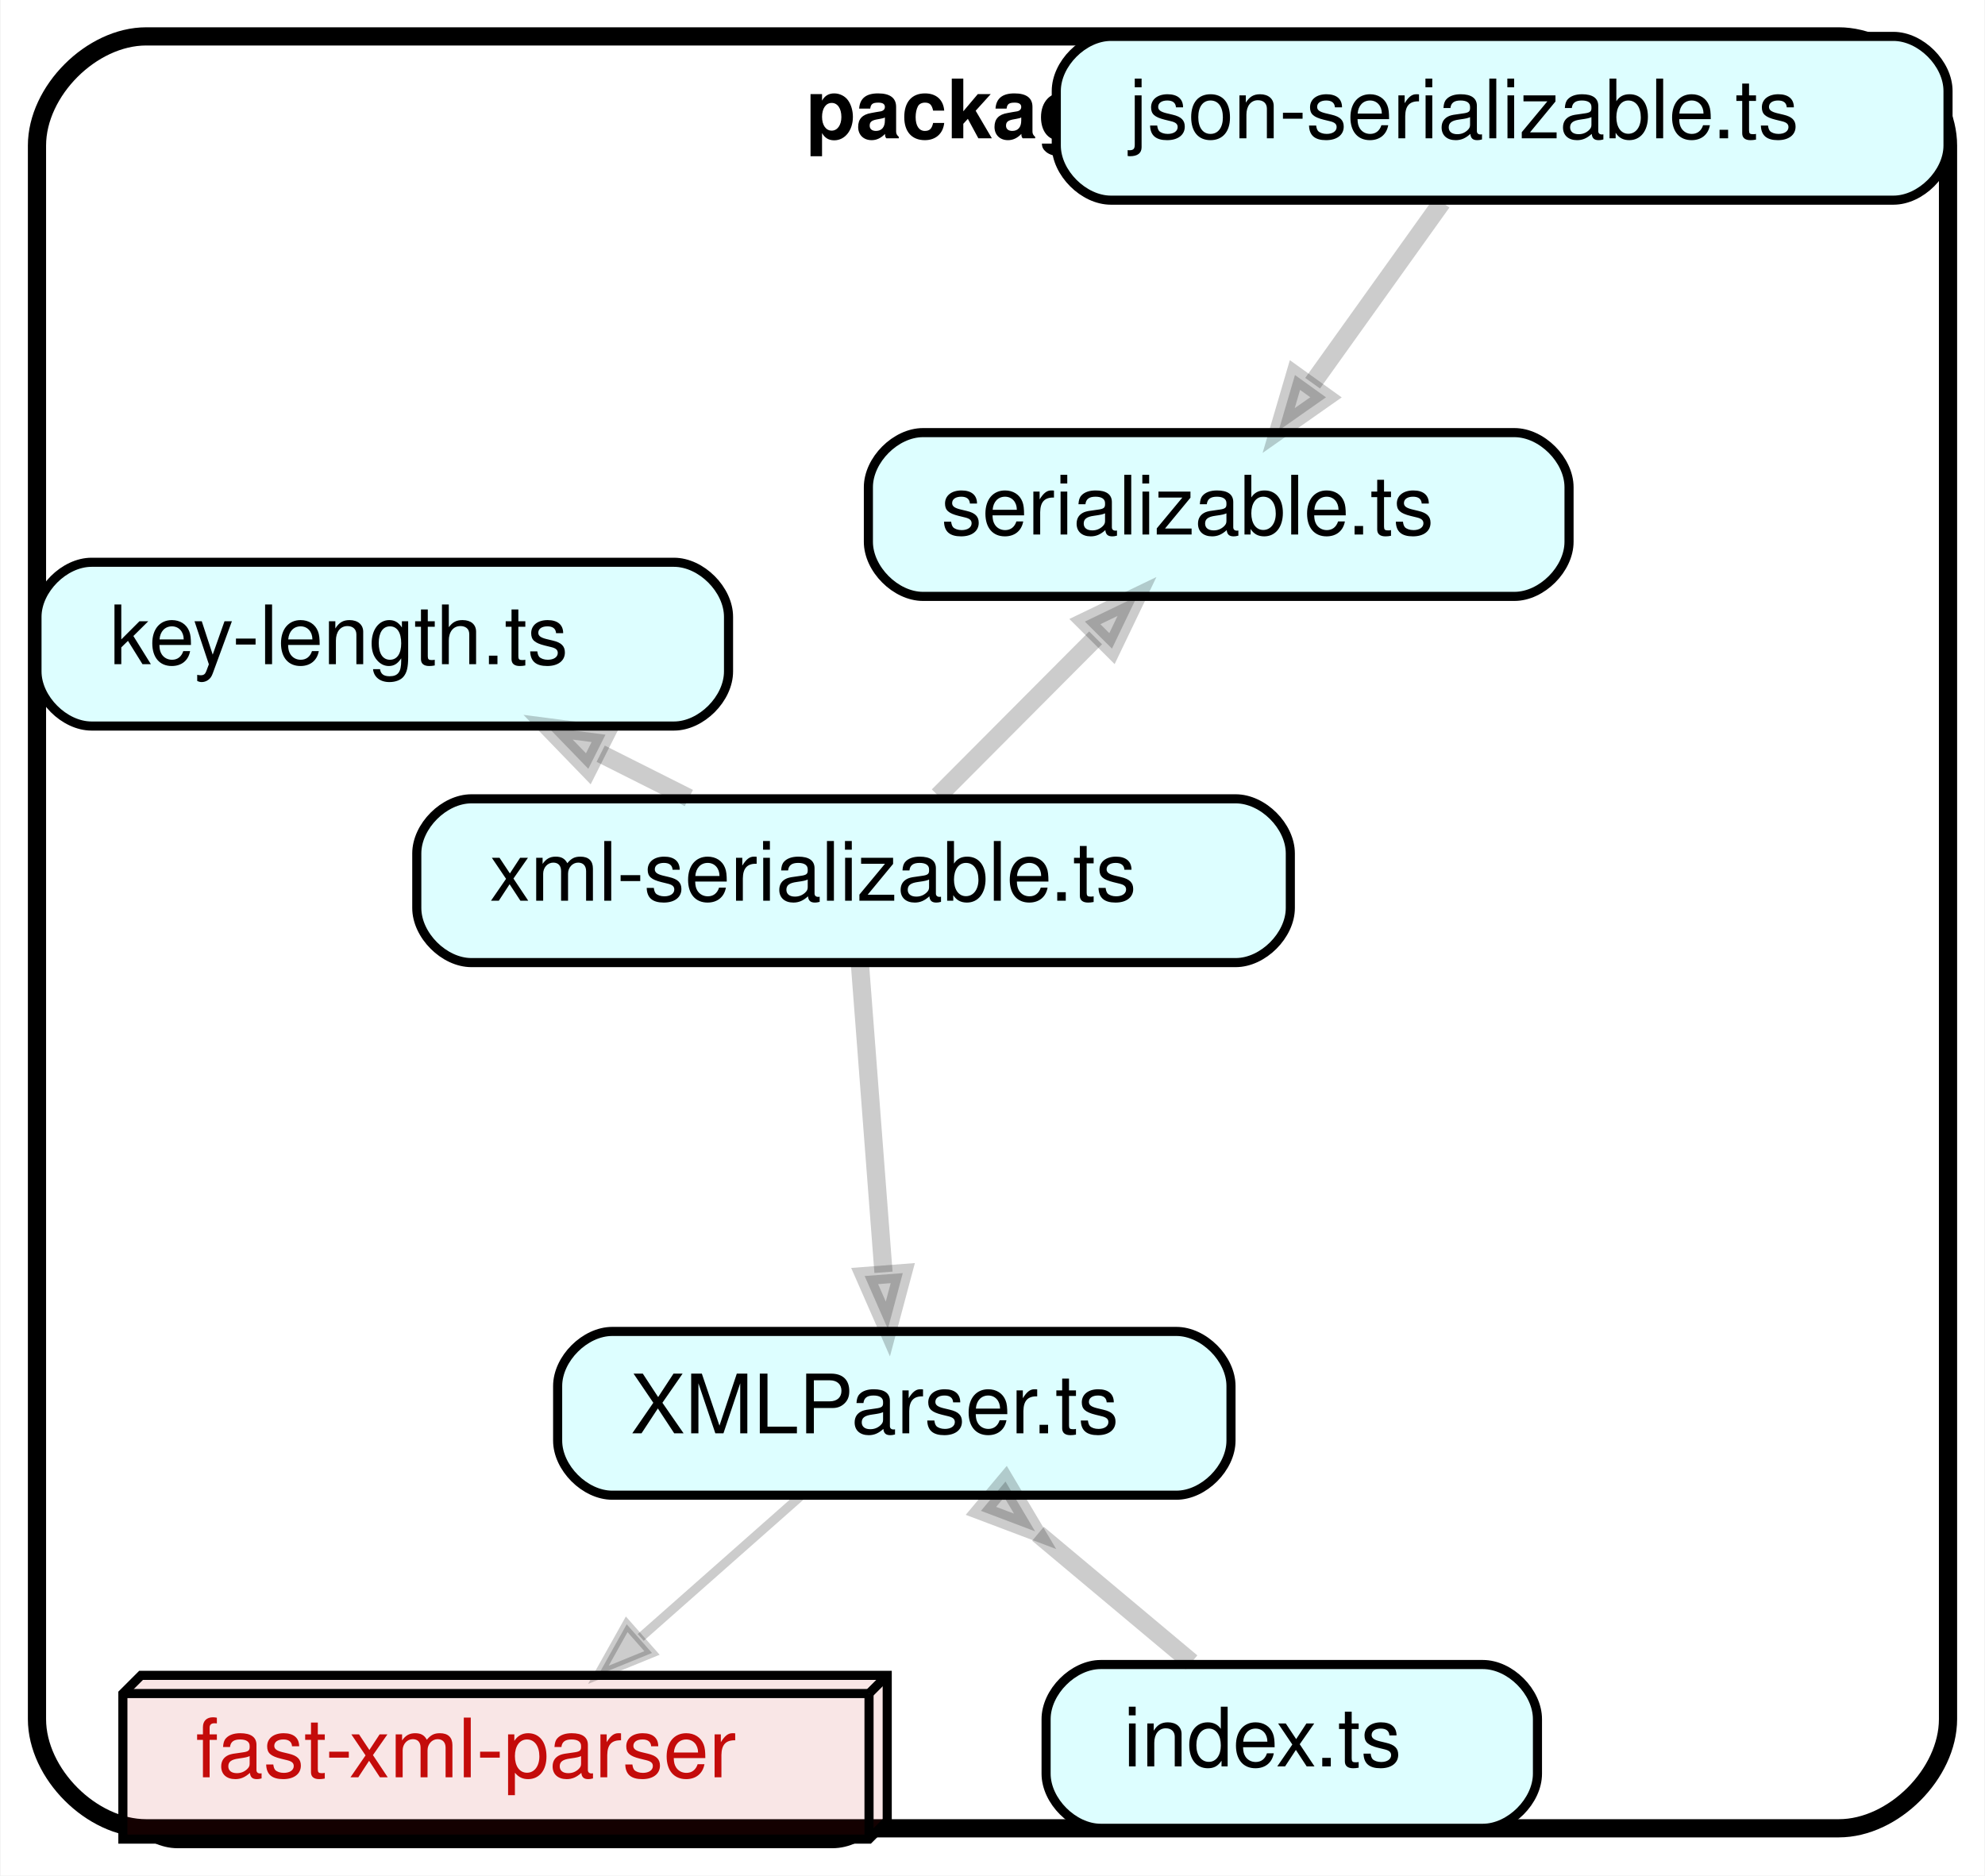
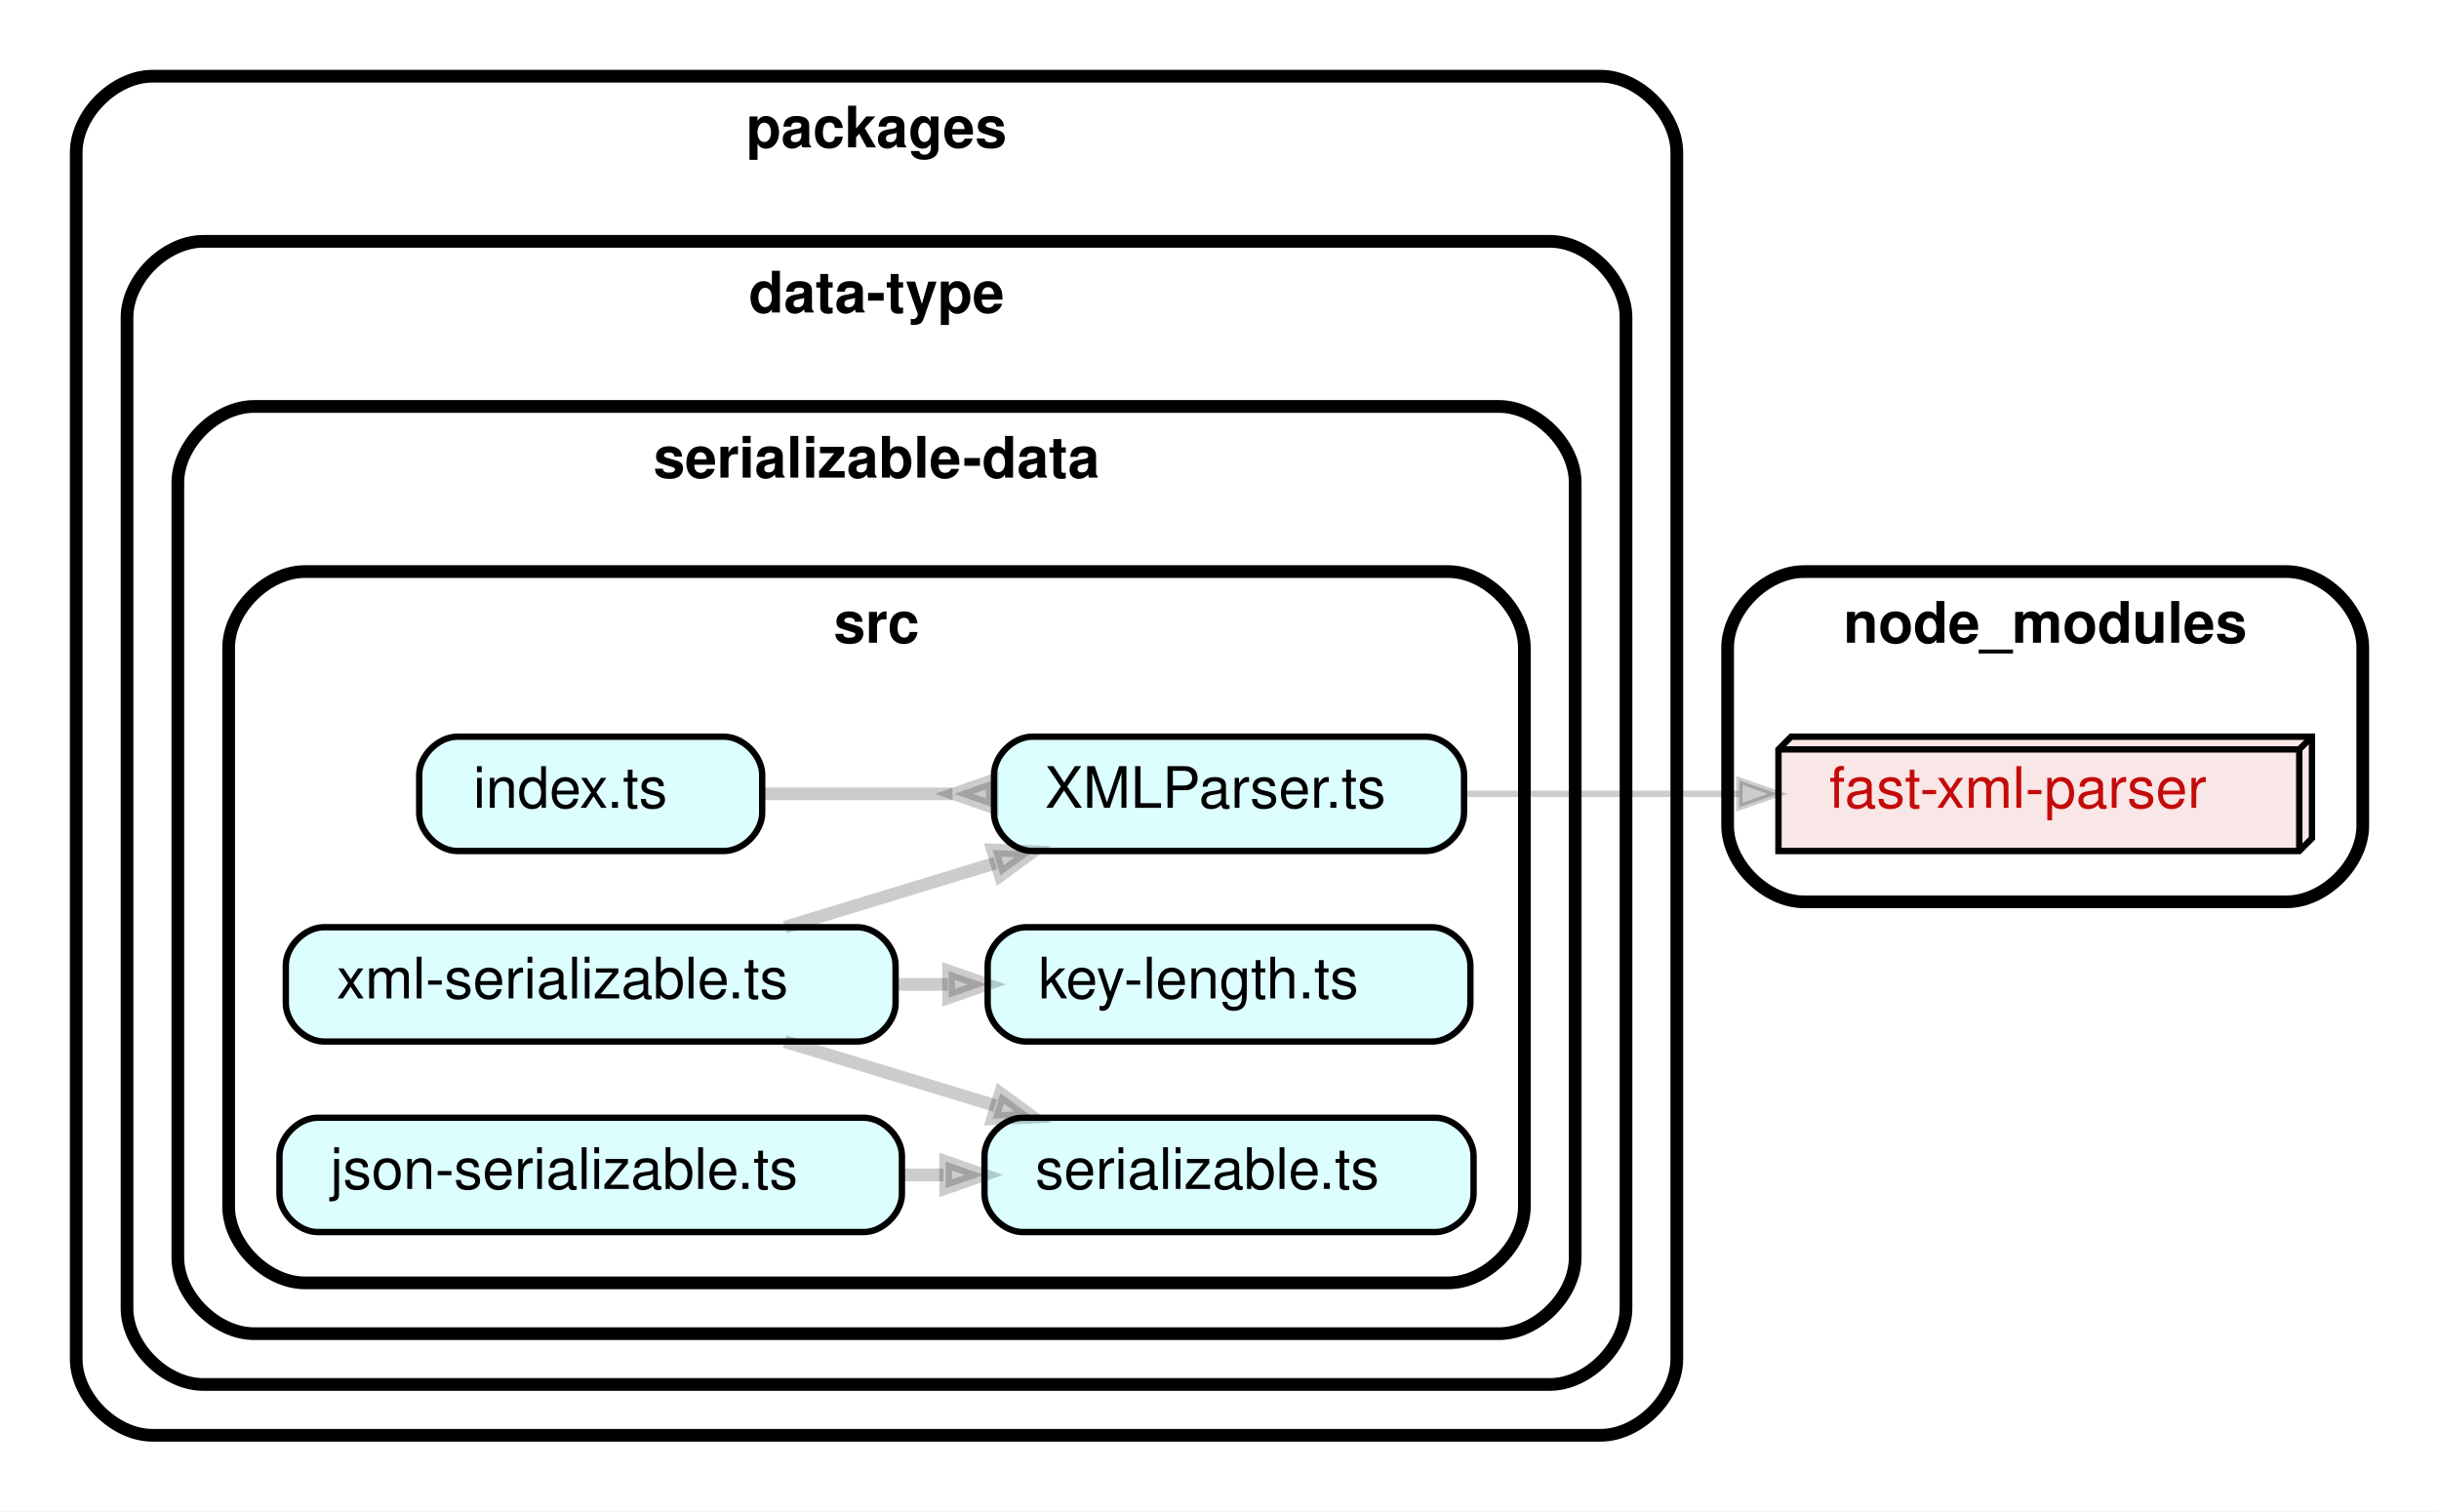
- <svg xmlns="http://www.w3.org/2000/svg" xmlns:xlink="http://www.w3.org/1999/xlink" width="218pt" height="206pt" viewBox="0.00 0.00 218.02 206.14">
-   <g id="graph0" class="graph" transform="scale(1 1) rotate(0) translate(4 202.14)">
-     <polygon fill="white" stroke="transparent" points="-4,4 -4,-202.14 214.02,-202.14 214.02,4 -4,4" />
+ <svg xmlns="http://www.w3.org/2000/svg" xmlns:xlink="http://www.w3.org/1999/xlink" width="384pt" height="238pt" viewBox="0.00 0.00 384.00 238.00">
+   <g id="graph0" class="graph" transform="scale(1 1) rotate(0) translate(4 234)">
+     <polygon fill="white" stroke="transparent" points="-4,4 -4,-234 380,-234 380,4 -4,4" />
    <g id="clust1" class="cluster">
-       <path fill="#ffffff" stroke="black" stroke-width="2" d="M15.44,0C15.44,0 87.44,0 87.44,0 90.44,0 93.44,-3 93.44,-6 93.44,-6 93.44,-12 93.44,-12 93.44,-15 90.44,-18 87.44,-18 87.44,-18 15.44,-18 15.44,-18 12.44,-18 9.44,-15 9.44,-12 9.44,-12 9.44,-6 9.44,-6 9.44,-3 12.44,0 15.44,0" />
-       <text text-anchor="middle" x="51.44" y="-6.8" font-family="Helvetica,sans-Serif" font-weight="bold" font-size="9.00">node_modules</text>
+       <path fill="#ffffff" stroke="black" stroke-width="2" d="M280,-92C280,-92 356,-92 356,-92 362,-92 368,-98 368,-104 368,-104 368,-132 368,-132 368,-138 362,-144 356,-144 356,-144 280,-144 280,-144 274,-144 268,-138 268,-132 268,-132 268,-104 268,-104 268,-98 274,-92 280,-92" />
+       <text text-anchor="middle" x="318" y="-132.8" font-family="Helvetica,sans-Serif" font-weight="bold" font-size="9.00">node_modules</text>
    </g>
    <g id="clust2" class="cluster">
-       <path fill="#ffffff" stroke="black" stroke-width="2" d="M12,-1.19C12,-1.19 198.02,-1.19 198.02,-1.19 204.02,-1.19 210.02,-7.19 210.02,-13.19 210.02,-13.19 210.02,-186.14 210.02,-186.14 210.02,-192.14 204.02,-198.14 198.02,-198.14 198.02,-198.14 12,-198.14 12,-198.14 6,-198.14 0,-192.14 0,-186.14 0,-186.14 0,-13.19 0,-13.19 0,-7.19 6,-1.19 12,-1.19" />
-       <text text-anchor="middle" x="105.01" y="-186.94" font-family="Helvetica,sans-Serif" font-weight="bold" font-size="9.00">packages</text>
+       <path fill="#ffffff" stroke="black" stroke-width="2" d="M20,-8C20,-8 248,-8 248,-8 254,-8 260,-14 260,-20 260,-20 260,-210 260,-210 260,-216 254,-222 248,-222 248,-222 20,-222 20,-222 14,-222 8,-216 8,-210 8,-210 8,-20 8,-20 8,-14 14,-8 20,-8" />
+       <text text-anchor="middle" x="134" y="-210.8" font-family="Helvetica,sans-Serif" font-weight="bold" font-size="9.00">packages</text>
+     </g>
+     <g id="clust3" class="cluster">
+       <path fill="#ffffff" stroke="black" stroke-width="2" d="M28,-16C28,-16 240,-16 240,-16 246,-16 252,-22 252,-28 252,-28 252,-184 252,-184 252,-190 246,-196 240,-196 240,-196 28,-196 28,-196 22,-196 16,-190 16,-184 16,-184 16,-28 16,-28 16,-22 22,-16 28,-16" />
+       <text text-anchor="middle" x="134" y="-184.8" font-family="Helvetica,sans-Serif" font-weight="bold" font-size="9.00">data-type</text>
+     </g>
+     <g id="clust4" class="cluster">
+       <path fill="#ffffff" stroke="black" stroke-width="2" d="M36,-24C36,-24 232,-24 232,-24 238,-24 244,-30 244,-36 244,-36 244,-158 244,-158 244,-164 238,-170 232,-170 232,-170 36,-170 36,-170 30,-170 24,-164 24,-158 24,-158 24,-36 24,-36 24,-30 30,-24 36,-24" />
+       <text text-anchor="middle" x="134" y="-158.8" font-family="Helvetica,sans-Serif" font-weight="bold" font-size="9.00">serializable-data</text>
+     </g>
+     <g id="clust5" class="cluster">
+       <path fill="#ffffff" stroke="black" stroke-width="2" d="M44,-32C44,-32 224,-32 224,-32 230,-32 236,-38 236,-44 236,-44 236,-132 236,-132 236,-138 230,-144 224,-144 224,-144 44,-144 44,-144 38,-144 32,-138 32,-132 32,-132 32,-44 32,-44 32,-38 38,-32 44,-32" />
+       <text text-anchor="middle" x="134" y="-132.8" font-family="Helvetica,sans-Serif" font-weight="bold" font-size="9.00">src</text>
    </g>
    <g id="node1" class="node">
      <g id="a_node1">
        <a xlink:href="https://www.npmjs.com/package/fast-xml-parser" xlink:title="fast-xml-parser">
-           <polygon fill="#c40b0a" fill-opacity="0.102" stroke="black" points="93.44,-18 11.44,-18 9.44,-16 9.44,0 91.44,0 93.44,-2 93.44,-18" />
-           <polyline fill="none" stroke="black" points="91.44,-16 9.44,-16 " />
-           <polyline fill="none" stroke="black" points="91.44,-16 91.44,0 " />
-           <polyline fill="none" stroke="black" points="91.44,-16 93.44,-18 " />
-           <text text-anchor="start" x="17.44" y="-6.8" font-family="Helvetica,sans-Serif" font-size="9.00" fill="#c40b0a">fast-xml-parser</text>
+           <polygon fill="#c40b0a" fill-opacity="0.102" stroke="black" points="360,-118 278,-118 276,-116 276,-100 358,-100 360,-102 360,-118" />
+           <polyline fill="none" stroke="black" points="358,-116 276,-116 " />
+           <polyline fill="none" stroke="black" points="358,-116 358,-100 " />
+           <polyline fill="none" stroke="black" points="358,-116 360,-118 " />
+           <text text-anchor="start" x="284" y="-106.8" font-family="Helvetica,sans-Serif" font-size="9.00" fill="#c40b0a">fast-xml-parser</text>
        </a>
      </g>
    </g>
    <g id="node2" class="node">
      <g id="a_node2">
        <a xlink:href="packages/data-type/serializable-data/src/XMLParser.ts" xlink:title="XMLParser.ts">
-           <path fill="#ddfeff" stroke="black" d="M125.22,-55.8C125.22,-55.8 63.22,-55.8 63.22,-55.8 60.22,-55.8 57.22,-52.8 57.22,-49.8 57.22,-49.8 57.22,-43.8 57.22,-43.8 57.22,-40.8 60.22,-37.8 63.22,-37.8 63.22,-37.8 125.22,-37.8 125.22,-37.8 128.22,-37.8 131.22,-40.8 131.22,-43.8 131.22,-43.8 131.22,-49.8 131.22,-49.8 131.22,-52.8 128.22,-55.8 125.22,-55.8" />
-           <text text-anchor="start" x="65.22" y="-44.6" font-family="Helvetica,sans-Serif" font-size="9.00">XMLParser.ts</text>
+           <path fill="#ddfeff" stroke="black" d="M220.5,-118C220.5,-118 158.5,-118 158.5,-118 155.5,-118 152.5,-115 152.5,-112 152.5,-112 152.5,-106 152.5,-106 152.5,-103 155.5,-100 158.5,-100 158.5,-100 220.5,-100 220.5,-100 223.5,-100 226.5,-103 226.5,-106 226.5,-106 226.5,-112 226.5,-112 226.5,-115 223.5,-118 220.5,-118" />
+           <text text-anchor="start" x="160.5" y="-106.8" font-family="Helvetica,sans-Serif" font-size="9.00">XMLParser.ts</text>
        </a>
      </g>
    </g>
    <g id="edge1" class="edge">
-       <path fill="none" stroke="#000000" stroke-opacity="0.2" d="M83.87,-37.65C78.61,-33 72.13,-27.28 66.35,-22.17" />
-       <polygon fill="#000000" fill-opacity="0.2" stroke="#000000" stroke-opacity="0.2" points="67.59,-20.46 61.7,-18.06 64.81,-23.61 67.59,-20.46" />
+       <path fill="none" stroke="#000000" stroke-opacity="0.2" d="M226.75,-109C240.17,-109 255.58,-109 269.82,-109" />
+       <polygon fill="#000000" fill-opacity="0.2" stroke="#000000" stroke-opacity="0.2" points="269.85,-111.1 275.85,-109 269.85,-106.9 269.85,-111.1" />
    </g>
    <g id="node3" class="node">
      <g id="a_node3">
        <a xlink:href="packages/data-type/serializable-data/src/index.ts" xlink:title="index.ts">
-           <path fill="#ddfeff" stroke="black" d="M158.9,-19.19C158.9,-19.19 116.9,-19.19 116.9,-19.19 113.9,-19.19 110.9,-16.19 110.9,-13.19 110.9,-13.19 110.9,-7.19 110.9,-7.19 110.9,-4.19 113.9,-1.19 116.9,-1.19 116.9,-1.19 158.9,-1.19 158.9,-1.19 161.9,-1.19 164.9,-4.19 164.9,-7.19 164.9,-7.19 164.9,-13.19 164.9,-13.19 164.9,-16.19 161.9,-19.19 158.9,-19.19" />
-           <text text-anchor="start" x="119.4" y="-7.99" font-family="Helvetica,sans-Serif" font-size="9.00">index.ts</text>
+           <path fill="#ddfeff" stroke="black" d="M110,-118C110,-118 68,-118 68,-118 65,-118 62,-115 62,-112 62,-112 62,-106 62,-106 62,-103 65,-100 68,-100 68,-100 110,-100 110,-100 113,-100 116,-103 116,-106 116,-106 116,-112 116,-112 116,-115 113,-118 110,-118" />
+           <text text-anchor="start" x="70.5" y="-106.8" font-family="Helvetica,sans-Serif" font-size="9.00">index.ts</text>
        </a>
      </g>
    </g>
    <g id="edge2" class="edge">
-       <path fill="none" stroke="#000000" stroke-width="2" stroke-opacity="0.2" d="M126.88,-19.43C121.77,-23.71 115.61,-28.87 110.01,-33.56" />
-       <polygon fill="#000000" fill-opacity="0.2" stroke="#000000" stroke-width="2" stroke-opacity="0.2" points="103.74,-36.08 109.69,-33.83 106.44,-39.3 103.74,-36.08" />
+       <path fill="none" stroke="#000000" stroke-width="2" stroke-opacity="0.2" d="M116.14,-109C125.29,-109 135.83,-109 145.98,-109" />
+       <polygon fill="#000000" fill-opacity="0.2" stroke="#000000" stroke-width="2" stroke-opacity="0.2" points="152.23,-111.1 146.23,-109 152.23,-106.9 152.23,-111.1" />
    </g>
    <g id="node4" class="node">
      <g id="a_node4">
        <a xlink:href="packages/data-type/serializable-data/src/json-serializable.ts" xlink:title="json-serializable.ts">
-           <path fill="#ddfeff" stroke="black" d="M204.02,-198.14C204.02,-198.14 118.02,-198.14 118.02,-198.14 115.02,-198.14 112.02,-195.14 112.02,-192.14 112.02,-192.14 112.02,-186.14 112.02,-186.14 112.02,-183.14 115.02,-180.14 118.02,-180.14 118.02,-180.14 204.02,-180.14 204.02,-180.14 207.02,-180.14 210.02,-183.14 210.02,-186.14 210.02,-186.14 210.02,-192.14 210.02,-192.14 210.02,-195.14 207.02,-198.14 204.02,-198.14" />
-           <text text-anchor="start" x="120.02" y="-186.94" font-family="Helvetica,sans-Serif" font-size="9.00">json-serializable.ts</text>
+           <path fill="#ddfeff" stroke="black" d="M132,-58C132,-58 46,-58 46,-58 43,-58 40,-55 40,-52 40,-52 40,-46 40,-46 40,-43 43,-40 46,-40 46,-40 132,-40 132,-40 135,-40 138,-43 138,-46 138,-46 138,-52 138,-52 138,-55 135,-58 132,-58" />
+           <text text-anchor="start" x="48" y="-46.8" font-family="Helvetica,sans-Serif" font-size="9.00">json-serializable.ts</text>
        </a>
      </g>
    </g>
    <g id="node5" class="node">
      <g id="a_node5">
        <a xlink:href="packages/data-type/serializable-data/src/serializable.ts" xlink:title="serializable.ts">
-           <path fill="#ddfeff" stroke="black" d="M162.37,-154.59C162.37,-154.59 97.37,-154.59 97.37,-154.59 94.37,-154.59 91.37,-151.59 91.37,-148.59 91.37,-148.59 91.37,-142.59 91.37,-142.59 91.37,-139.59 94.37,-136.59 97.37,-136.59 97.37,-136.59 162.37,-136.59 162.37,-136.59 165.37,-136.59 168.37,-139.59 168.37,-142.59 168.37,-142.59 168.37,-148.59 168.37,-148.59 168.37,-151.59 165.37,-154.59 162.37,-154.59" />
-           <text text-anchor="start" x="99.37" y="-143.39" font-family="Helvetica,sans-Serif" font-size="9.00">serializable.ts</text>
+           <path fill="#ddfeff" stroke="black" d="M222,-58C222,-58 157,-58 157,-58 154,-58 151,-55 151,-52 151,-52 151,-46 151,-46 151,-43 154,-40 157,-40 157,-40 222,-40 222,-40 225,-40 228,-43 228,-46 228,-46 228,-52 228,-52 228,-55 225,-58 222,-58" />
+           <text text-anchor="start" x="159" y="-46.8" font-family="Helvetica,sans-Serif" font-size="9.00">serializable.ts</text>
        </a>
      </g>
    </g>
    <g id="edge3" class="edge">
-       <path fill="none" stroke="#000000" stroke-width="2" stroke-opacity="0.2" d="M154.41,-179.91C150.28,-174.13 144.88,-166.58 140.19,-160.02" />
-       <polygon fill="#000000" fill-opacity="0.2" stroke="#000000" stroke-width="2" stroke-opacity="0.2" points="141.66,-158.47 136.46,-154.82 138.25,-160.92 141.66,-158.47" />
+       <path fill="none" stroke="#000000" stroke-width="2" stroke-opacity="0.2" d="M138.1,-49C140.24,-49 142.4,-49 144.53,-49" />
+       <polygon fill="#000000" fill-opacity="0.2" stroke="#000000" stroke-width="2" stroke-opacity="0.2" points="144.89,-51.1 150.89,-49 144.89,-46.9 144.89,-51.1" />
    </g>
    <g id="node6" class="node">
      <g id="a_node6">
        <a xlink:href="packages/data-type/serializable-data/src/key-length.ts" xlink:title="key-length.ts">
-           <path fill="#ddfeff" stroke="black" d="M70,-140.34C70,-140.34 6,-140.34 6,-140.34 3,-140.34 0,-137.34 0,-134.34 0,-134.34 0,-128.34 0,-128.34 0,-125.34 3,-122.34 6,-122.34 6,-122.34 70,-122.34 70,-122.34 73,-122.34 76,-125.34 76,-128.34 76,-128.34 76,-134.34 76,-134.34 76,-137.34 73,-140.34 70,-140.34" />
-           <text text-anchor="start" x="8" y="-129.14" font-family="Helvetica,sans-Serif" font-size="9.00">key-length.ts</text>
+           <path fill="#ddfeff" stroke="black" d="M221.5,-88C221.5,-88 157.5,-88 157.5,-88 154.5,-88 151.5,-85 151.5,-82 151.5,-82 151.5,-76 151.5,-76 151.5,-73 154.5,-70 157.5,-70 157.5,-70 221.5,-70 221.5,-70 224.5,-70 227.5,-73 227.5,-76 227.5,-76 227.5,-82 227.5,-82 227.5,-85 224.5,-88 221.5,-88" />
+           <text text-anchor="start" x="159.5" y="-76.8" font-family="Helvetica,sans-Serif" font-size="9.00">key-length.ts</text>
        </a>
      </g>
    </g>
    <g id="node7" class="node">
      <g id="a_node7">
        <a xlink:href="packages/data-type/serializable-data/src/xml-serializable.ts" xlink:title="xml-serializable.ts">
-           <path fill="#ddfeff" stroke="black" d="M131.74,-114.34C131.74,-114.34 47.74,-114.34 47.74,-114.34 44.74,-114.34 41.74,-111.34 41.74,-108.34 41.74,-108.34 41.74,-102.34 41.74,-102.34 41.74,-99.34 44.74,-96.34 47.74,-96.34 47.74,-96.34 131.74,-96.34 131.74,-96.34 134.74,-96.34 137.74,-99.34 137.74,-102.34 137.74,-102.34 137.74,-108.34 137.74,-108.34 137.74,-111.34 134.74,-114.34 131.74,-114.34" />
-           <text text-anchor="start" x="49.74" y="-103.14" font-family="Helvetica,sans-Serif" font-size="9.00">xml-serializable.ts</text>
+           <path fill="#ddfeff" stroke="black" d="M131,-88C131,-88 47,-88 47,-88 44,-88 41,-85 41,-82 41,-82 41,-76 41,-76 41,-73 44,-70 47,-70 47,-70 131,-70 131,-70 134,-70 137,-73 137,-76 137,-76 137,-82 137,-82 137,-85 134,-88 131,-88" />
+           <text text-anchor="start" x="49" y="-76.8" font-family="Helvetica,sans-Serif" font-size="9.00">xml-serializable.ts</text>
        </a>
      </g>
    </g>
    <g id="edge6" class="edge">
-       <path fill="none" stroke="#000000" stroke-width="2" stroke-opacity="0.2" d="M90.44,-96.19C91.13,-87.13 92.21,-73.1 93.03,-62.3" />
-       <polygon fill="#000000" fill-opacity="0.2" stroke="#000000" stroke-width="2" stroke-opacity="0.2" points="95.15,-62.21 93.51,-56.07 90.96,-61.89 95.15,-62.21" />
+       <path fill="none" stroke="#000000" stroke-width="2" stroke-opacity="0.2" d="M119.55,-88C129.98,-91.18 141.81,-94.78 152.69,-98.09" />
+       <polygon fill="#000000" fill-opacity="0.2" stroke="#000000" stroke-width="2" stroke-opacity="0.2" points="152.28,-100.16 158.63,-99.9 153.5,-96.14 152.28,-100.16" />
    </g>
    <g id="edge5" class="edge">
-       <path fill="none" stroke="#000000" stroke-width="2" stroke-opacity="0.2" d="M99.05,-114.67C104.18,-119.83 110.65,-126.32 116.34,-132.03" />
-       <polygon fill="#000000" fill-opacity="0.2" stroke="#000000" stroke-width="2" stroke-opacity="0.2" points="115.16,-133.82 120.89,-136.58 118.14,-130.85 115.16,-133.82" />
+       <path fill="none" stroke="#000000" stroke-width="2" stroke-opacity="0.2" d="M119.55,-70C129.98,-66.82 141.81,-63.22 152.69,-59.91" />
+       <polygon fill="#000000" fill-opacity="0.2" stroke="#000000" stroke-width="2" stroke-opacity="0.2" points="153.5,-61.86 158.63,-58.1 152.28,-57.84 153.5,-61.86" />
    </g>
    <g id="edge4" class="edge">
-       <path fill="none" stroke="#000000" stroke-width="2" stroke-opacity="0.2" d="M71.64,-114.43C68.51,-116.01 65.21,-117.66 61.95,-119.3" />
-       <polygon fill="#000000" fill-opacity="0.2" stroke="#000000" stroke-width="2" stroke-opacity="0.2" points="60.59,-117.64 56.17,-122.21 62.48,-121.39 60.59,-117.64" />
+       <path fill="none" stroke="#000000" stroke-width="2" stroke-opacity="0.2" d="M137.23,-79C139.9,-79 142.57,-79 145.22,-79" />
+       <polygon fill="#000000" fill-opacity="0.2" stroke="#000000" stroke-width="2" stroke-opacity="0.2" points="145.35,-81.1 151.35,-79 145.35,-76.9 145.35,-81.1" />
    </g>
  </g>
</svg>
